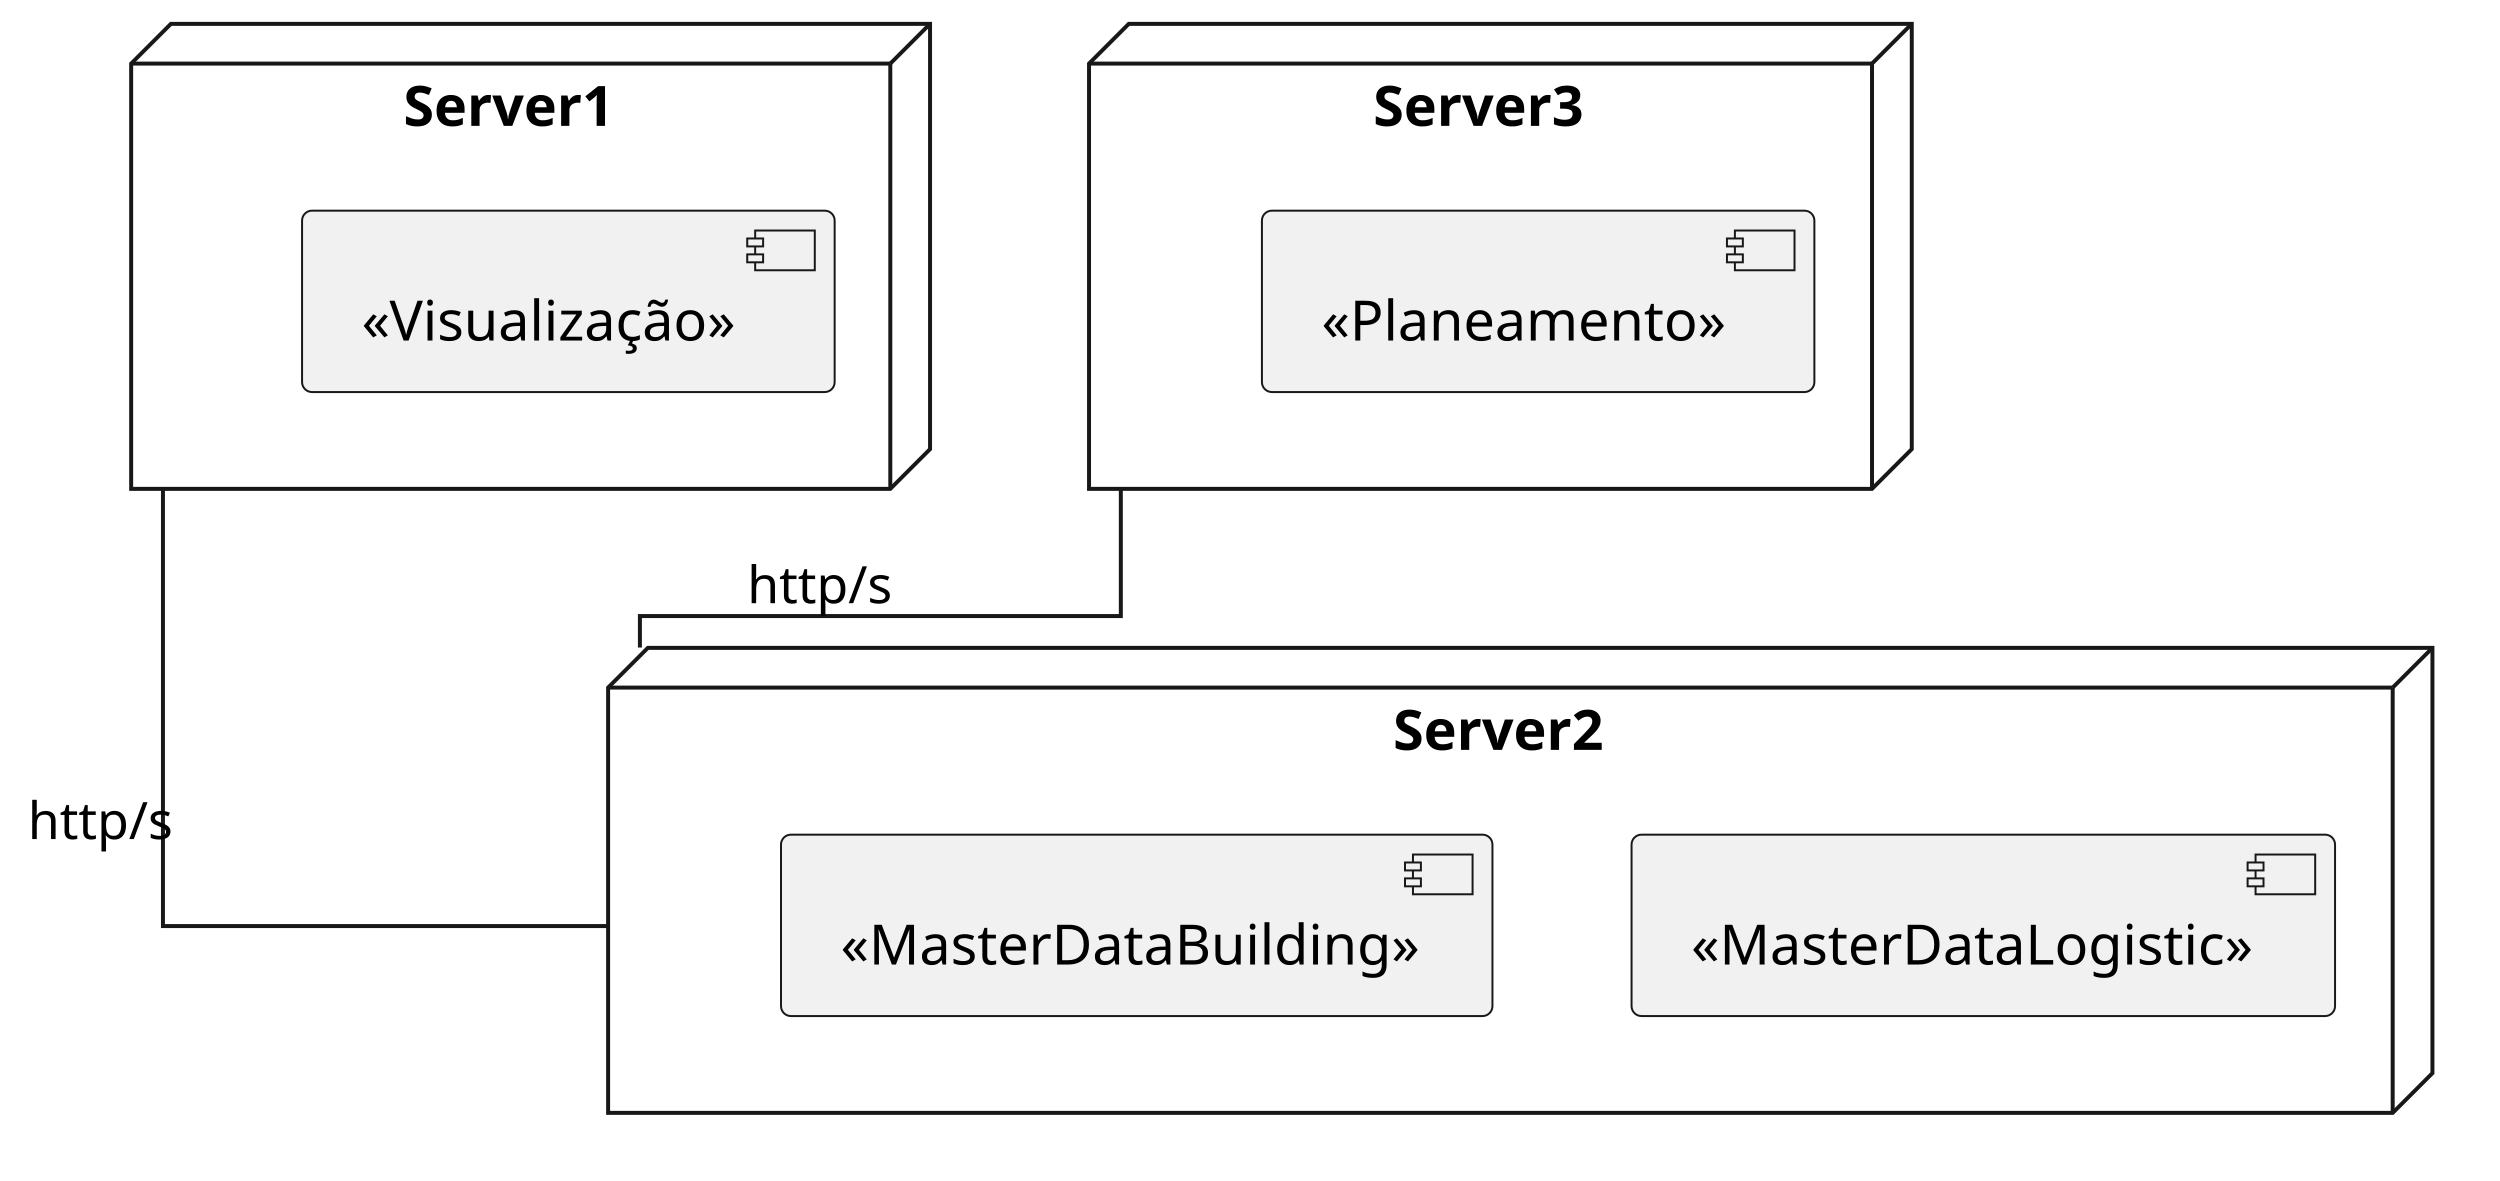
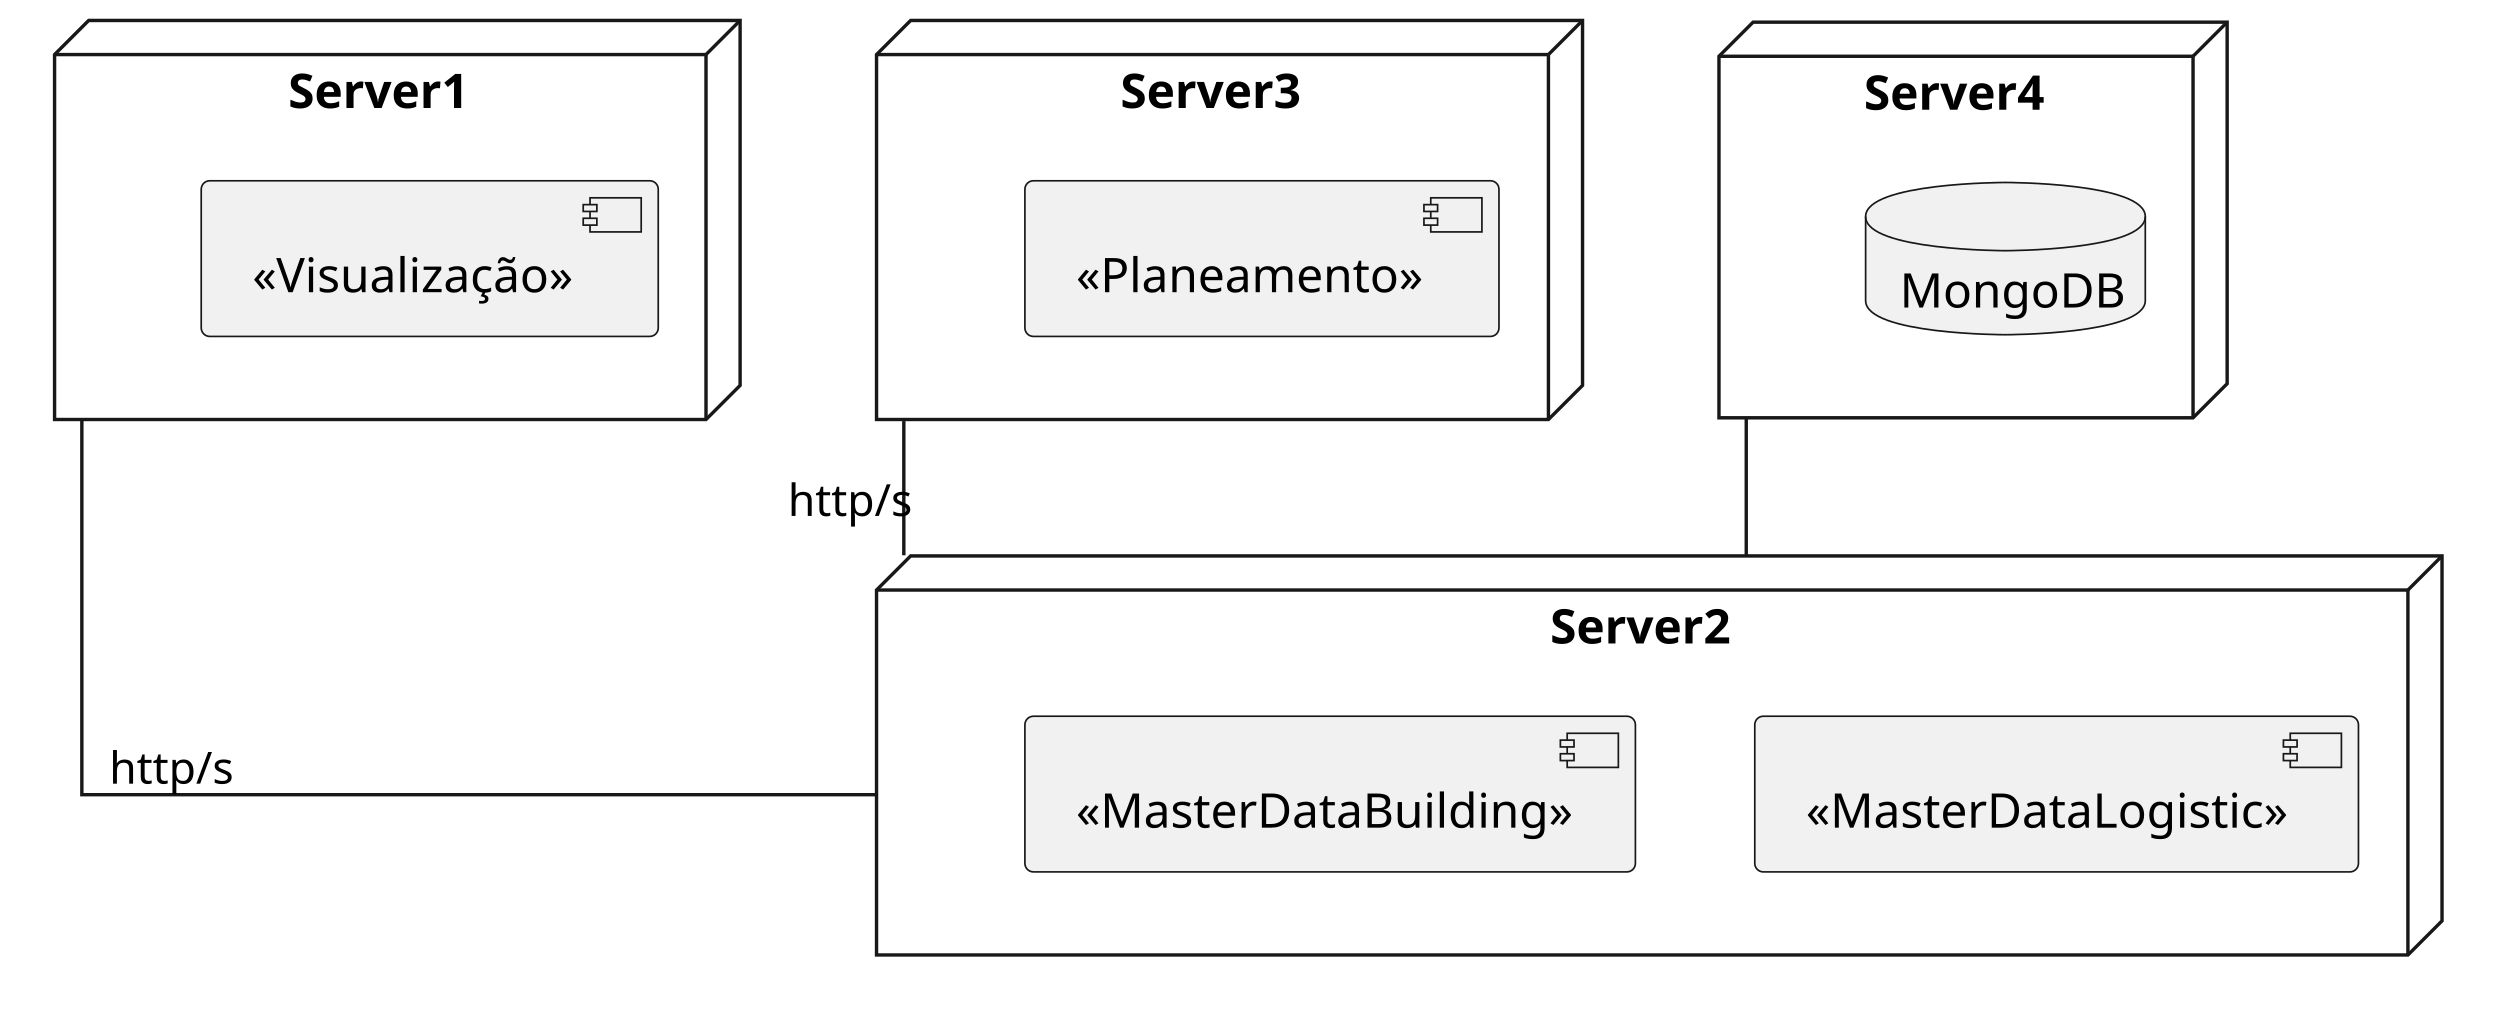
- <svg xmlns="http://www.w3.org/2000/svg" contentStyleType="text/css" height="297px" preserveAspectRatio="none" style="width:629px;height:297px;background:#FFFFFF;" version="1.1" viewBox="0 0 629 297" width="629px" zoomAndPan="magnify">
+ <svg xmlns="http://www.w3.org/2000/svg" contentStyleType="text/css" height="297px" preserveAspectRatio="none" style="width:733px;height:297px;background:#FFFFFF;" version="1.1" viewBox="0 0 733 297" width="733px" zoomAndPan="magnify">
  <defs />
  <g>
    <g id="cluster_Server1">
-       <polygon fill="none" points="33,16,43,6,234,6,234,113,224,123,33,123,33,16" style="stroke:#181818;stroke-width:1.0;" />
-       <line style="stroke:#181818;stroke-width:1.0;" x1="224" x2="234" y1="16" y2="6" />
-       <line style="stroke:#181818;stroke-width:1.0;" x1="33" x2="224" y1="16" y2="16" />
-       <line style="stroke:#181818;stroke-width:1.0;" x1="224" x2="224" y1="16" y2="123" />
-       <text fill="#000000" font-family="sans-serif" font-size="14" font-weight="bold" lengthAdjust="spacing" textLength="56" x="101.5" y="31.674">Server1</text>
+       <polygon fill="none" points="16,16,26,6,217,6,217,113,207,123,16,123,16,16" style="stroke:#181818;stroke-width:1.0;" />
+       <line style="stroke:#181818;stroke-width:1.0;" x1="207" x2="217" y1="16" y2="6" />
+       <line style="stroke:#181818;stroke-width:1.0;" x1="16" x2="207" y1="16" y2="16" />
+       <line style="stroke:#181818;stroke-width:1.0;" x1="207" x2="207" y1="16" y2="123" />
+       <text fill="#000000" font-family="sans-serif" font-size="14" font-weight="bold" lengthAdjust="spacing" textLength="56" x="84.5" y="31.674">Server1</text>
    </g>
    <g id="cluster_Server2">
-       <polygon fill="none" points="153,173,163,163,612,163,612,270,602,280,153,280,153,173" style="stroke:#181818;stroke-width:1.0;" />
-       <line style="stroke:#181818;stroke-width:1.0;" x1="602" x2="612" y1="173" y2="163" />
-       <line style="stroke:#181818;stroke-width:1.0;" x1="153" x2="602" y1="173" y2="173" />
-       <line style="stroke:#181818;stroke-width:1.0;" x1="602" x2="602" y1="173" y2="280" />
-       <text fill="#000000" font-family="sans-serif" font-size="14" font-weight="bold" lengthAdjust="spacing" textLength="56" x="350.5" y="188.674">Server2</text>
+       <polygon fill="none" points="257,173,267,163,716,163,716,270,706,280,257,280,257,173" style="stroke:#181818;stroke-width:1.0;" />
+       <line style="stroke:#181818;stroke-width:1.0;" x1="706" x2="716" y1="173" y2="163" />
+       <line style="stroke:#181818;stroke-width:1.0;" x1="257" x2="706" y1="173" y2="173" />
+       <line style="stroke:#181818;stroke-width:1.0;" x1="706" x2="706" y1="173" y2="280" />
+       <text fill="#000000" font-family="sans-serif" font-size="14" font-weight="bold" lengthAdjust="spacing" textLength="56" x="454.5" y="188.674">Server2</text>
    </g>
    <g id="cluster_Server3">
-       <polygon fill="none" points="274,16,284,6,481,6,481,113,471,123,274,123,274,16" style="stroke:#181818;stroke-width:1.0;" />
-       <line style="stroke:#181818;stroke-width:1.0;" x1="471" x2="481" y1="16" y2="6" />
-       <line style="stroke:#181818;stroke-width:1.0;" x1="274" x2="471" y1="16" y2="16" />
-       <line style="stroke:#181818;stroke-width:1.0;" x1="471" x2="471" y1="16" y2="123" />
-       <text fill="#000000" font-family="sans-serif" font-size="14" font-weight="bold" lengthAdjust="spacing" textLength="56" x="345.5" y="31.674">Server3</text>
+       <polygon fill="none" points="257,16,267,6,464,6,464,113,454,123,257,123,257,16" style="stroke:#181818;stroke-width:1.0;" />
+       <line style="stroke:#181818;stroke-width:1.0;" x1="454" x2="464" y1="16" y2="6" />
+       <line style="stroke:#181818;stroke-width:1.0;" x1="257" x2="454" y1="16" y2="16" />
+       <line style="stroke:#181818;stroke-width:1.0;" x1="454" x2="454" y1="16" y2="123" />
+       <text fill="#000000" font-family="sans-serif" font-size="14" font-weight="bold" lengthAdjust="spacing" textLength="56" x="328.5" y="31.674">Server3</text>
+     </g>
+     <g id="cluster_Server4">
+       <polygon fill="none" points="504,16.5,514,6.5,653,6.5,653,112.5,643,122.5,504,122.5,504,16.5" style="stroke:#181818;stroke-width:1.0;" />
+       <line style="stroke:#181818;stroke-width:1.0;" x1="643" x2="653" y1="16.5" y2="6.5" />
+       <line style="stroke:#181818;stroke-width:1.0;" x1="504" x2="643" y1="16.5" y2="16.5" />
+       <line style="stroke:#181818;stroke-width:1.0;" x1="643" x2="643" y1="16.5" y2="122.5" />
+       <text fill="#000000" font-family="sans-serif" font-size="14" font-weight="bold" lengthAdjust="spacing" textLength="56" x="546.5" y="32.174">Server4</text>
    </g>
    <g id="elem_V">
-       <rect fill="#F1F1F1" height="45.641" rx="2.5" ry="2.5" style="stroke:#181818;stroke-width:0.5;" width="134" x="76" y="53" />
-       <rect fill="#F1F1F1" height="10" style="stroke:#181818;stroke-width:0.5;" width="15" x="190" y="58" />
-       <rect fill="#F1F1F1" height="2" style="stroke:#181818;stroke-width:0.5;" width="4" x="188" y="60" />
-       <rect fill="#F1F1F1" height="2" style="stroke:#181818;stroke-width:0.5;" width="4" x="188" y="64" />
-       <text fill="#000000" font-family="sans-serif" font-size="14" lengthAdjust="spacing" textLength="94" x="91" y="85.674">«Visualização»</text>
+       <rect fill="#F1F1F1" height="45.641" rx="2.5" ry="2.5" style="stroke:#181818;stroke-width:0.5;" width="134" x="59" y="53" />
+       <rect fill="#F1F1F1" height="10" style="stroke:#181818;stroke-width:0.5;" width="15" x="173" y="58" />
+       <rect fill="#F1F1F1" height="2" style="stroke:#181818;stroke-width:0.5;" width="4" x="171" y="60" />
+       <rect fill="#F1F1F1" height="2" style="stroke:#181818;stroke-width:0.5;" width="4" x="171" y="64" />
+       <text fill="#000000" font-family="sans-serif" font-size="14" lengthAdjust="spacing" textLength="94" x="74" y="85.674">«Visualização»</text>
    </g>
    <g id="elem_MDL">
-       <rect fill="#F1F1F1" height="45.641" rx="2.5" ry="2.5" style="stroke:#181818;stroke-width:0.5;" width="177" x="410.5" y="210" />
-       <rect fill="#F1F1F1" height="10" style="stroke:#181818;stroke-width:0.5;" width="15" x="567.5" y="215" />
-       <rect fill="#F1F1F1" height="2" style="stroke:#181818;stroke-width:0.5;" width="4" x="565.5" y="217" />
-       <rect fill="#F1F1F1" height="2" style="stroke:#181818;stroke-width:0.5;" width="4" x="565.5" y="221" />
-       <text fill="#000000" font-family="sans-serif" font-size="14" lengthAdjust="spacing" textLength="137" x="425.5" y="242.674">«MasterDataLogistic»</text>
+       <rect fill="#F1F1F1" height="45.641" rx="2.5" ry="2.5" style="stroke:#181818;stroke-width:0.5;" width="177" x="514.5" y="210" />
+       <rect fill="#F1F1F1" height="10" style="stroke:#181818;stroke-width:0.5;" width="15" x="671.5" y="215" />
+       <rect fill="#F1F1F1" height="2" style="stroke:#181818;stroke-width:0.5;" width="4" x="669.5" y="217" />
+       <rect fill="#F1F1F1" height="2" style="stroke:#181818;stroke-width:0.5;" width="4" x="669.5" y="221" />
+       <text fill="#000000" font-family="sans-serif" font-size="14" lengthAdjust="spacing" textLength="137" x="529.5" y="242.674">«MasterDataLogistic»</text>
    </g>
    <g id="elem_MDB">
-       <rect fill="#F1F1F1" height="45.641" rx="2.5" ry="2.5" style="stroke:#181818;stroke-width:0.5;" width="179" x="196.5" y="210" />
-       <rect fill="#F1F1F1" height="10" style="stroke:#181818;stroke-width:0.5;" width="15" x="355.5" y="215" />
-       <rect fill="#F1F1F1" height="2" style="stroke:#181818;stroke-width:0.5;" width="4" x="353.5" y="217" />
-       <rect fill="#F1F1F1" height="2" style="stroke:#181818;stroke-width:0.5;" width="4" x="353.5" y="221" />
-       <text fill="#000000" font-family="sans-serif" font-size="14" lengthAdjust="spacing" textLength="139" x="211.5" y="242.674">«MasterDataBuilding»</text>
+       <rect fill="#F1F1F1" height="45.641" rx="2.5" ry="2.5" style="stroke:#181818;stroke-width:0.5;" width="179" x="300.5" y="210" />
+       <rect fill="#F1F1F1" height="10" style="stroke:#181818;stroke-width:0.5;" width="15" x="459.5" y="215" />
+       <rect fill="#F1F1F1" height="2" style="stroke:#181818;stroke-width:0.5;" width="4" x="457.5" y="217" />
+       <rect fill="#F1F1F1" height="2" style="stroke:#181818;stroke-width:0.5;" width="4" x="457.5" y="221" />
+       <text fill="#000000" font-family="sans-serif" font-size="14" lengthAdjust="spacing" textLength="139" x="315.5" y="242.674">«MasterDataBuilding»</text>
    </g>
    <g id="elem_P">
-       <rect fill="#F1F1F1" height="45.641" rx="2.5" ry="2.5" style="stroke:#181818;stroke-width:0.5;" width="139" x="317.5" y="53" />
-       <rect fill="#F1F1F1" height="10" style="stroke:#181818;stroke-width:0.5;" width="15" x="436.5" y="58" />
-       <rect fill="#F1F1F1" height="2" style="stroke:#181818;stroke-width:0.5;" width="4" x="434.5" y="60" />
-       <rect fill="#F1F1F1" height="2" style="stroke:#181818;stroke-width:0.5;" width="4" x="434.5" y="64" />
-       <text fill="#000000" font-family="sans-serif" font-size="14" lengthAdjust="spacing" textLength="99" x="332.5" y="85.674">«Planeamento»</text>
+       <rect fill="#F1F1F1" height="45.641" rx="2.5" ry="2.5" style="stroke:#181818;stroke-width:0.5;" width="139" x="300.5" y="53" />
+       <rect fill="#F1F1F1" height="10" style="stroke:#181818;stroke-width:0.5;" width="15" x="419.5" y="58" />
+       <rect fill="#F1F1F1" height="2" style="stroke:#181818;stroke-width:0.5;" width="4" x="417.5" y="60" />
+       <rect fill="#F1F1F1" height="2" style="stroke:#181818;stroke-width:0.5;" width="4" x="417.5" y="64" />
+       <text fill="#000000" font-family="sans-serif" font-size="14" lengthAdjust="spacing" textLength="99" x="315.5" y="85.674">«Planeamento»</text>
+     </g>
+     <g id="elem_MongoDB">
+       <path d="M547,63.5 C547,53.5 588,53.5 588,53.5 C588,53.5 629,53.5 629,63.5 L629,88.141 C629,98.141 588,98.141 588,98.141 C588,98.141 547,98.141 547,88.141 L547,63.5 " fill="#F1F1F1" style="stroke:#181818;stroke-width:0.5;" />
+       <path d="M547,63.5 C547,73.5 588,73.5 588,73.5 C588,73.5 629,73.5 629,63.5 " fill="none" style="stroke:#181818;stroke-width:0.5;" />
+       <text fill="#000000" font-family="sans-serif" font-size="14" lengthAdjust="spacing" textLength="62" x="557" y="90.174">MongoDB</text>
    </g>
    <g id="link_Server1_Server2">
-       <path codeLine="26" d="M41,123.318 C41,125.52 41,127.76 41,130.031 C41,139.114 41,148.682 41,158.179 C41,196.165 41,233 41,233 C41,233 68.252,233 96.782,233 C111.047,233 125.632,233 137.289,233 C143.117,233 148.214,233 152.173,233 C152.42,233 152.663,233 152.901,233 " fill="none" id="Server1-Server2" style="stroke:#181818;stroke-width:1.0;" />
-       <text fill="#000000" font-family="sans-serif" font-size="13" lengthAdjust="spacing" textLength="33" x="7" y="211.109">http/s</text>
+       <path d="M24,123.318 C24,125.52 24,127.76 24,130.031 C24,139.114 24,148.682 24,158.179 C24,196.165 24,233 24,233 C24,233 81.46,233 140.266,233 C169.669,233 199.409,233 222.471,233 C234.002,233 243.864,233 251.179,233 C253.008,233 254.678,233 256.175,233 C256.362,233 256.546,233 256.728,233 " fill="none" id="Server1-Server2" style="stroke:#181818;stroke-width:1.0;" />
+       <text fill="#000000" font-family="sans-serif" font-size="13" lengthAdjust="spacing" textLength="33" x="32.03" y="229.769">http/s</text>
    </g>
    <g id="link_Server3_Server2">
-       <path codeLine="27" d="M282,123.087 C282,123.232 282,123.376 282,123.52 C282,124.098 282,124.673 282,125.245 C282,127.533 282,129.775 282,131.937 C282,136.26 282,140.264 282,143.681 C282,150.514 282,155 282,155 C282,155 161,155 161,155 C161,155 161,156.107 161,158.058 C161,159.033 161,160.219 161,161.583 C161,161.924 161,162.276 161,162.639 C161,162.73 161,162.821 161,162.913 " fill="none" id="Server3-Server2" style="stroke:#181818;stroke-width:1.0;" />
-       <text fill="#000000" font-family="sans-serif" font-size="13" lengthAdjust="spacing" textLength="33" x="188" y="151.769">http/s</text>
+       <path d="M265,123.448 C265,123.714 265,123.982 265,124.249 C265,125.321 265,126.401 265,127.49 C265,136.196 265,145.407 265,154.616 C265,156.918 265,159.221 265,161.515 C265,161.802 265,162.088 265,162.375 C265,162.518 265,162.661 265,162.804 " fill="none" id="Server3-Server2" style="stroke:#181818;stroke-width:1.0;" />
+       <text fill="#000000" font-family="sans-serif" font-size="13" lengthAdjust="spacing" textLength="33" x="231" y="151.279">http/s</text>
+     </g>
+     <g id="link_Server4_Server2">
+       <path d="M512,122.579 C512,122.902 512,123.226 512,123.552 C512,124.854 512,126.172 512,127.505 C512,132.839 512,138.413 512,144.14 C512,149.868 512,155.748 512,161.694 C512,162.065 512,162.437 512,162.809 C512,162.856 512,162.902 512,162.949 " fill="none" id="Server4-Server2" style="stroke:#181818;stroke-width:1.0;" />
    </g>
  </g>
</svg>
